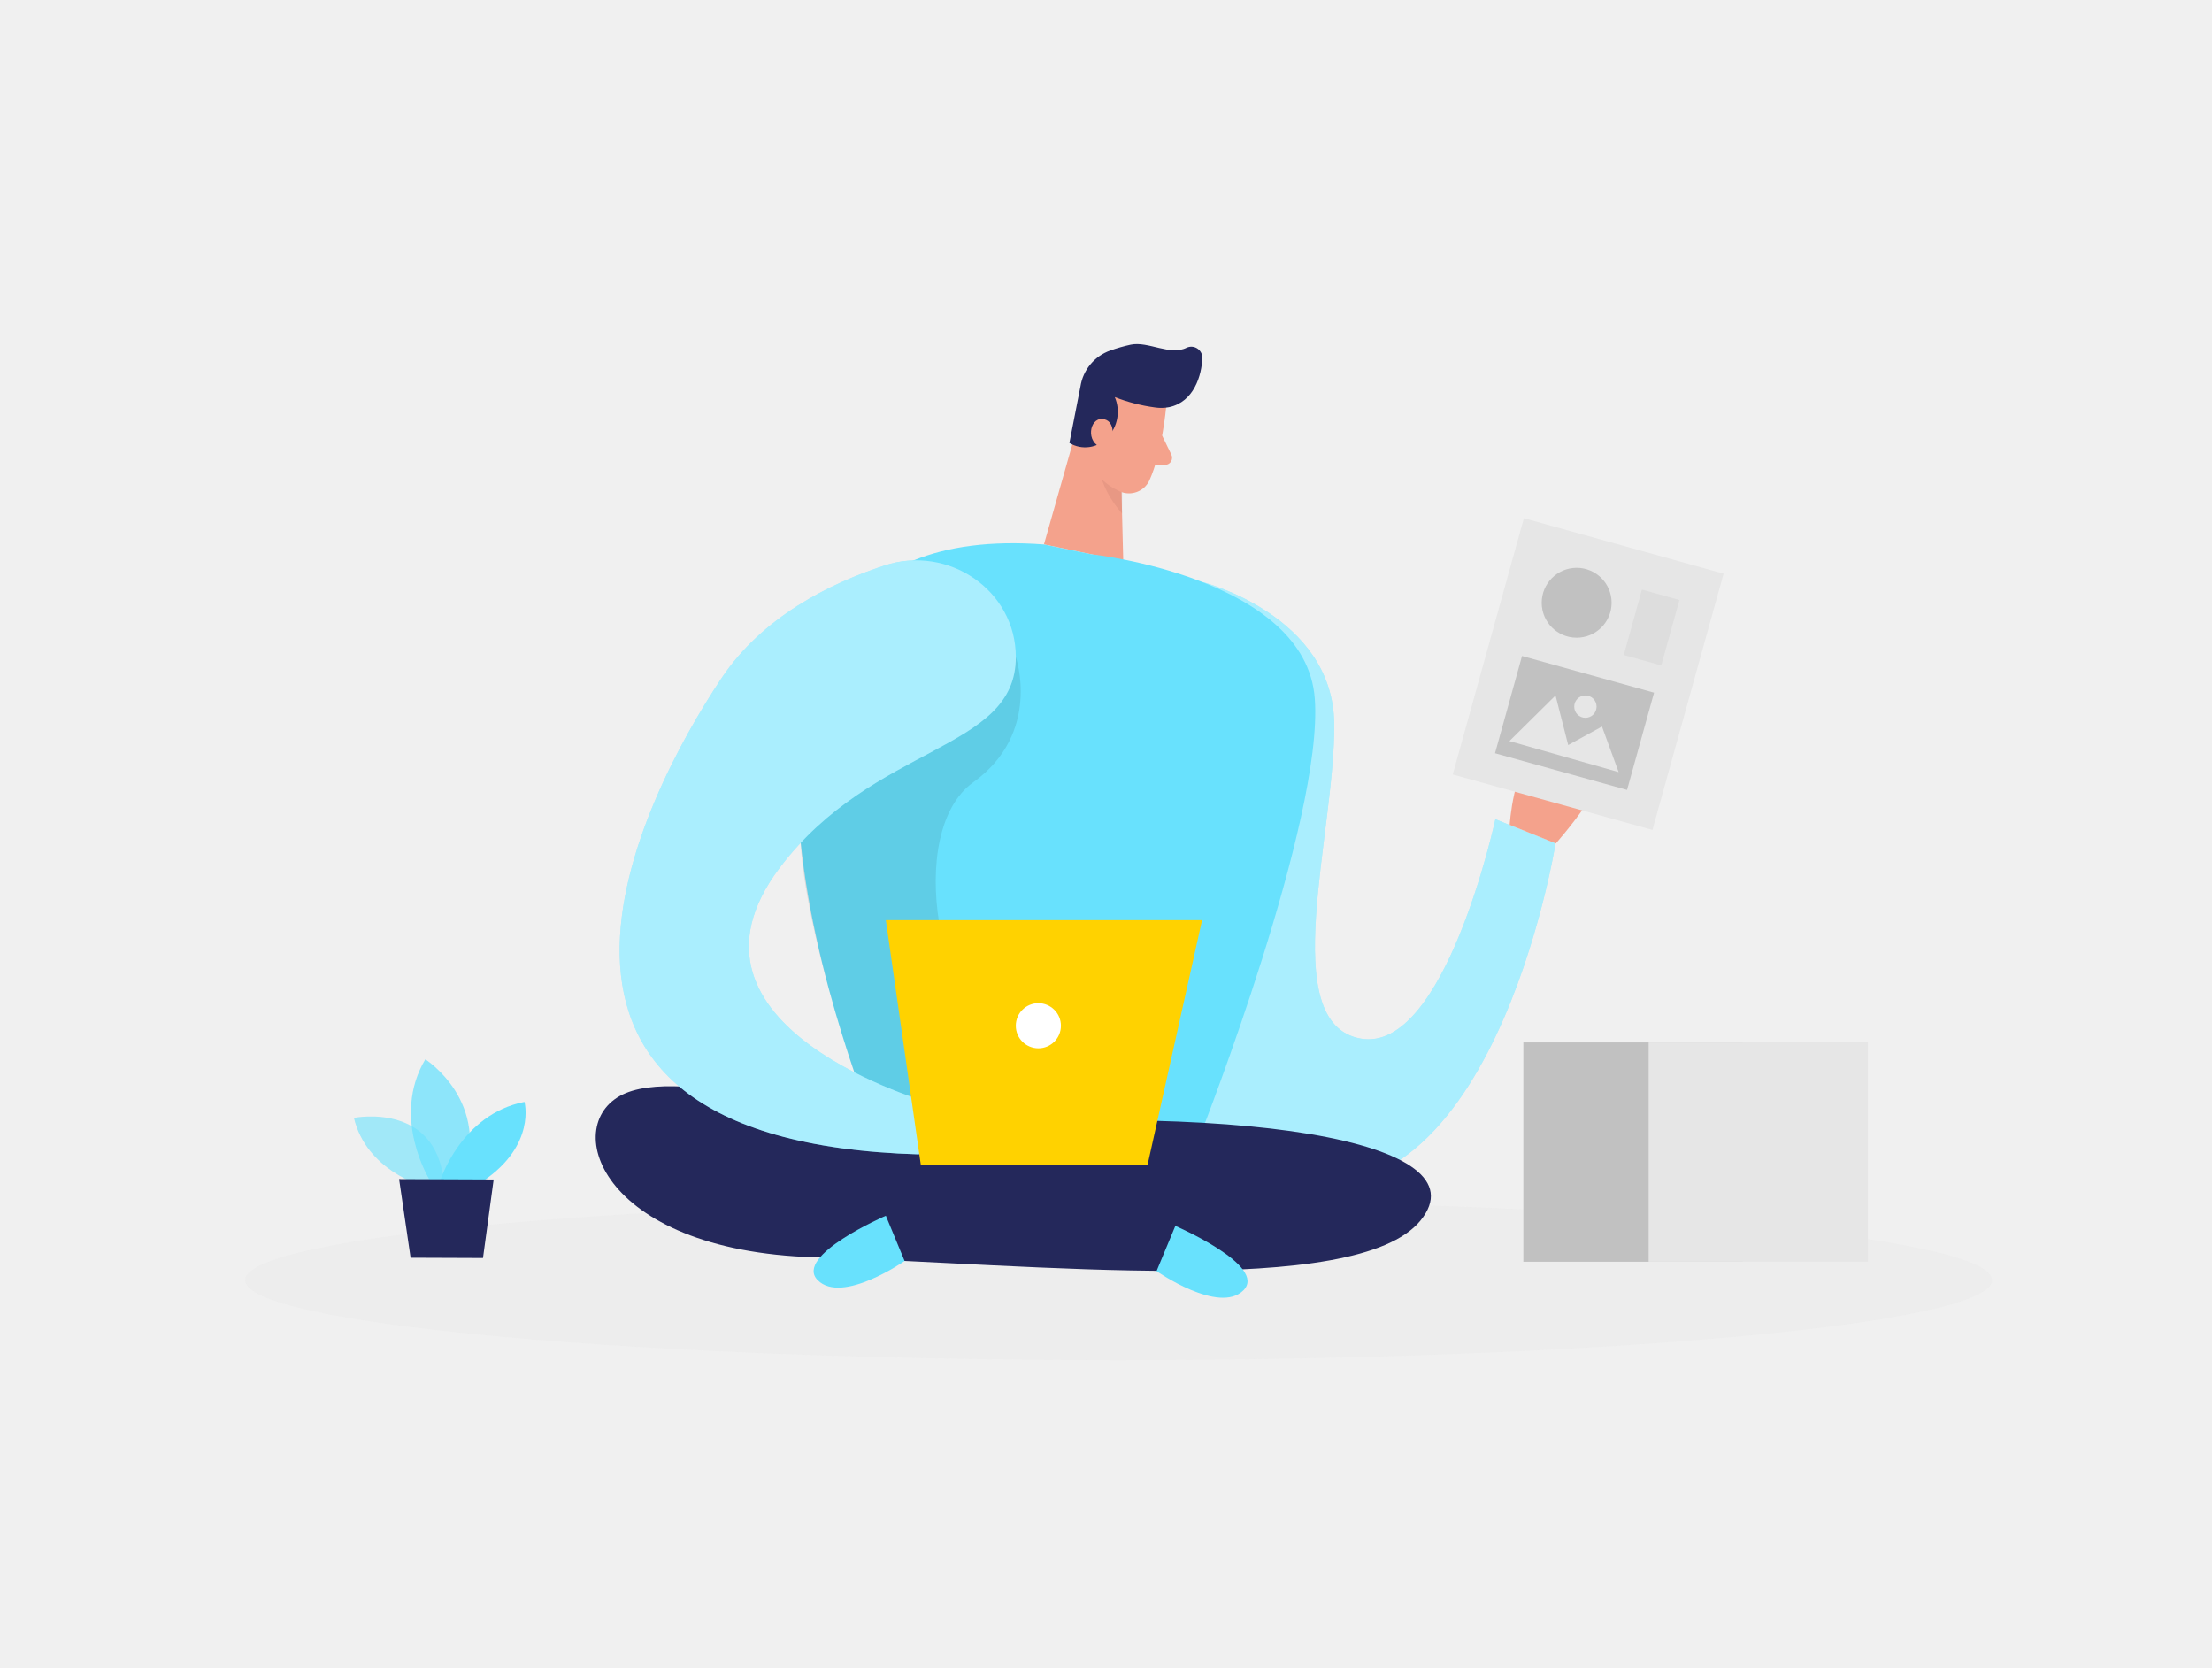
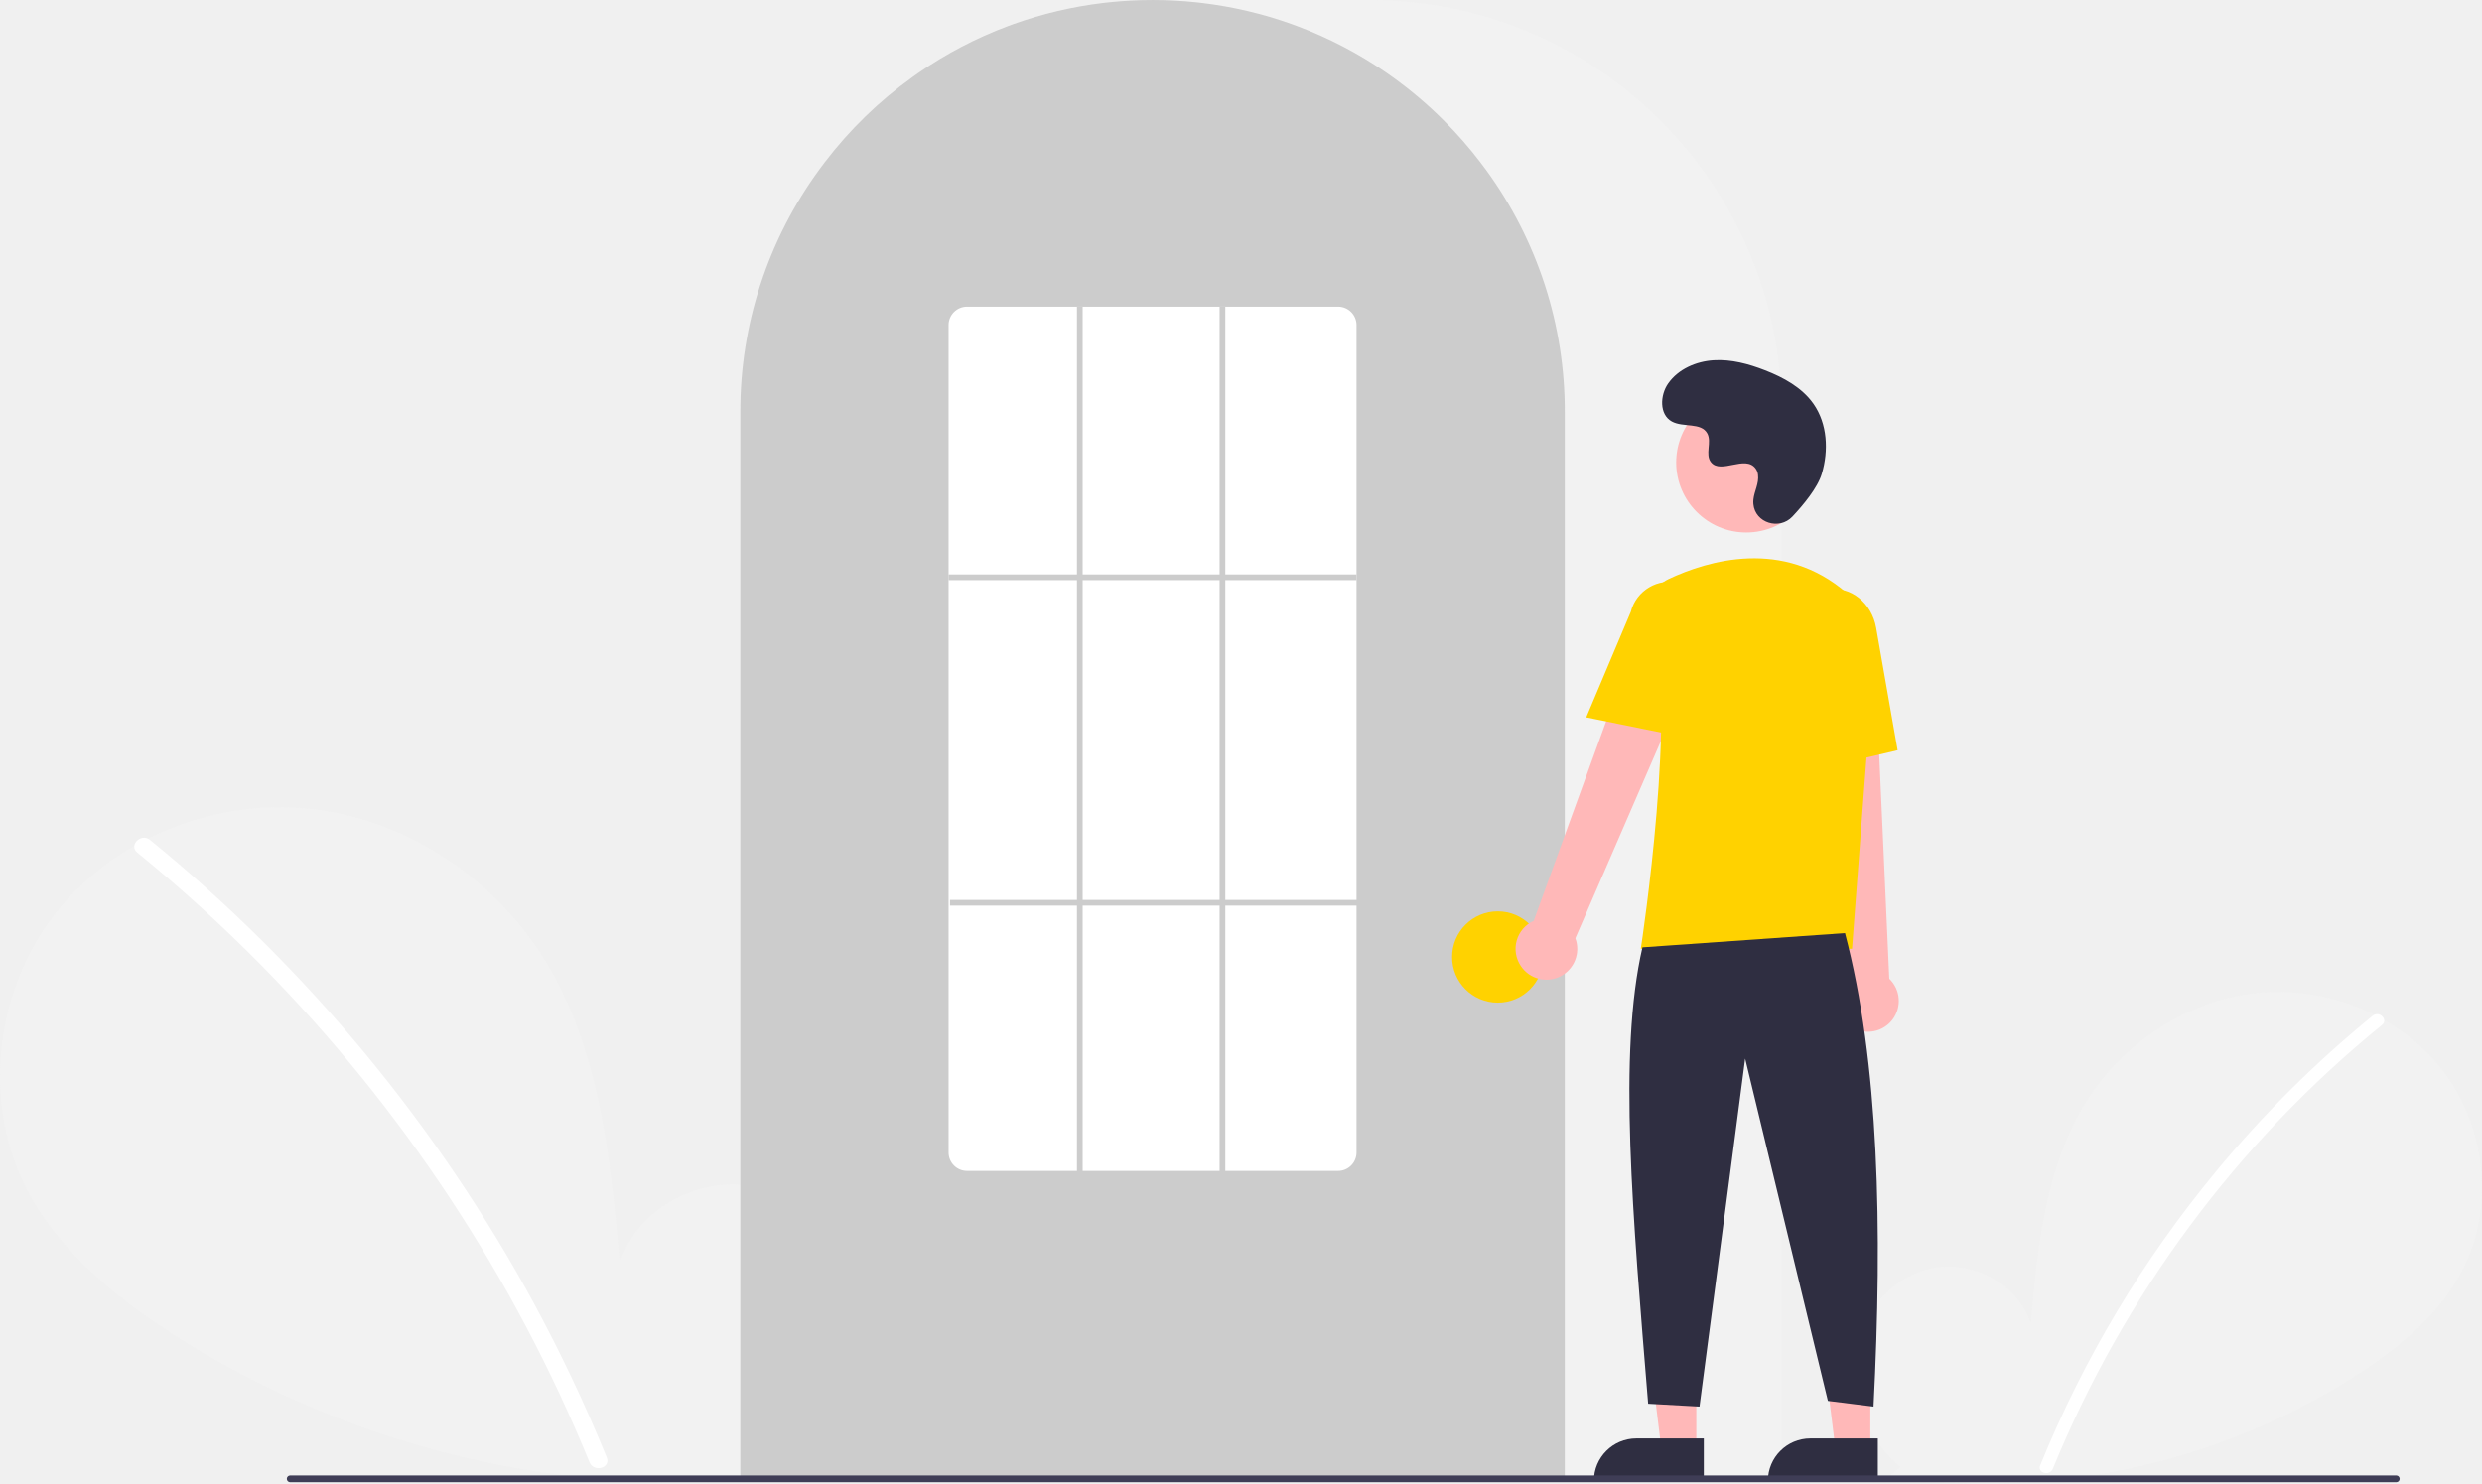
- <svg xmlns="http://www.w3.org/2000/svg" id="Layer_1" data-name="Layer 1" viewBox="0 0 400 300" width="406" height="306" class="illustration styles_illustrationTablet__1DWOa">
-   <path d="M217.37,104.48s23.73,6,23.9,25.71-10.53,54.05,4.74,56.86,24.4-39.66,24.4-39.66l10.88,4.38s-11.58,72.57-51.6,60.59S217.37,104.48,217.37,104.48Z" fill="#68e1fd" />
-   <path d="M217.37,104.48s23.73,6,23.9,25.71-10.53,54.05,4.74,56.86,24.4-39.66,24.4-39.66l10.88,4.38s-11.58,72.57-51.6,60.59S217.37,104.48,217.37,104.48Z" fill="#fff" opacity="0.44" />
-   <ellipse cx="202.28" cy="230.74" rx="157.96" ry="14.45" fill="#e6e6e6" opacity="0.3" />
-   <path d="M76.51,213.73S66.25,210.93,64,201.39c0,0,15.89-3.21,16.34,13.19Z" fill="#68e1fd" opacity="0.58" />
-   <path d="M77.76,212.72s-7.16-11.33-.85-21.92c0,0,12.07,7.67,6.71,21.94Z" fill="#68e1fd" opacity="0.73" />
-   <path d="M79.61,212.72s3.79-12,15.23-14.22c0,0,2.14,7.76-7.41,14.26Z" fill="#68e1fd" />
-   <polygon points="72.17 212.46 74.25 226.68 87.34 226.73 89.27 212.53 72.17 212.46" fill="#24285b" />
-   <polygon points="196.01 72.21 188.78 97.7 203.12 100.69 202.62 80.94 196.01 72.21" fill="#f4a28c" />
-   <path d="M202.92,85.25a9.57,9.57,0,0,1-4.37-3.36s-.37,4.84,4.35,10.22Z" fill="#ce8172" opacity="0.31" />
-   <path d="M188.78,97.71l8.5,1.76s38.9,4.19,40.48,26.15-20.39,78.06-20.39,78.06H158.43S111.2,91.9,188.78,97.71Z" fill="#68e1fd" />
-   <path d="M183.69,118.05s4.75,13.72-7.71,22.67-6.38,42.65,7.26,48.09-8.53,17.08-18,12.31-10.77-8-10.77-8-8.77-25.35-9.7-41.52S183.69,118.05,183.69,118.05Z" opacity="0.09" />
-   <path d="M158.43,203.68s-33.18-11.8-45.29-6.76-5.26,28.52,34.23,29.68,97.93,7.61,109.52-6.67S224.77,198,158.43,203.68Z" fill="#24285b" />
-   <path d="M183.69,118.05c0-12.07-12.23-20.32-23.71-16.55-10,3.27-22.15,9.34-29.54,20.44-14.22,21.32-46.7,83.65,35.75,86.05l2.42-9.18S119.12,185.12,141,156.16C158,133.64,183.74,135.15,183.69,118.05Z" fill="#68e1fd" />
-   <path d="M183.69,118.05c0-12.07-12.23-20.32-23.71-16.55-10,3.27-22.15,9.34-29.54,20.44-14.22,21.32-46.7,83.65,35.75,86.05l2.42-9.18S119.12,185.12,141,156.16C158,133.64,183.74,135.15,183.69,118.05Z" fill="#fff" opacity="0.44" />
-   <polygon points="166.51 209.87 207.52 209.87 217.37 165.64 160.19 165.64 166.51 209.87" fill="#ffd200" />
-   <path d="M273,148.41s.62-10.5,4.83-13.49,3.51,4.57,3.51,4.57,4.21-4.92,7.72-2.63-7.72,14.91-7.72,14.91Z" fill="#f4a28c" />
-   <rect x="268.45" y="97.1" width="37.48" height="48.09" transform="translate(42.89 -72.43) rotate(15.52)" fill="#e6e6e6" />
-   <rect x="272.34" y="120.86" width="24.78" height="18.25" transform="translate(45.16 -71.45) rotate(15.52)" fill="#c1c1c1" />
-   <rect x="295.14" y="106.58" width="7.04" height="12.28" transform="translate(41.05 -75.8) rotate(15.52)" fill="#c1c1c1" opacity="0.24" />
-   <path d="M210.86,73s-.72,8.06-3,13.1a4.07,4.07,0,0,1-5.4,2c-2.52-1.18-5.59-3.51-5.72-7.87l-1.15-7.38a7.27,7.27,0,0,1,4.51-7.08C205.17,63.3,211.54,68.07,210.86,73Z" fill="#f4a28c" />
-   <path d="M208.83,72.93a31.48,31.48,0,0,1-7.24-1.87,6.75,6.75,0,0,1-1.3,7.29,5.48,5.48,0,0,1-6.91,1l2-10.21a8.23,8.23,0,0,1,5.39-6.5,29.4,29.4,0,0,1,3.71-1.06c3.16-.66,7.12,2.07,10.11.55a2,2,0,0,1,2.83,1.8c-.1,3.19-1.52,8-6,8.95A7.56,7.56,0,0,1,208.83,72.93Z" fill="#24285b" />
-   <path d="M201.19,78.27s.48-3.08-1.86-3.25-3.08,4.26,0,5.23Z" fill="#f4a28c" />
-   <path d="M210.14,78l1.68,3.47a1.29,1.29,0,0,1-1.16,1.85l-3.14,0Z" fill="#f4a28c" />
-   <circle cx="187.77" cy="184.73" r="4.08" fill="#fff" />
-   <path d="M160.19,219.08s-16.73,7.25-12.32,11.66,15.71-3.47,15.71-3.47Z" fill="#68e1fd" />
-   <path d="M212.54,220.92s16.73,7.24,12.31,11.65-15.71-3.47-15.71-3.47Z" fill="#68e1fd" />
-   <circle cx="285.11" cy="108.25" r="6.32" fill="#c1c1c1" />
-   <circle cx="286.69" cy="127.03" r="2.02" fill="#e6e6e6" />
-   <polygon points="272.95 133.26 281.29 125.01 283.58 133.98 289.69 130.63 292.7 138.87 272.95 133.26" fill="#e6e6e6" />
-   <rect x="275.47" y="187.75" width="39.65" height="39.66" fill="#c1c1c1" />
-   <rect x="298.13" y="187.75" width="39.65" height="39.66" fill="#e6e6e6" />
+ <svg xmlns="http://www.w3.org/2000/svg" data-name="Layer 1" width="870" height="520.139" viewBox="0 0 870 520.139">
+   <path d="M831.092,704.187c-11.138-9.412-17.904-24.28-16.13-38.754s12.764-27.78,27.018-30.854,30.504,5.435,34.834,19.359c2.383-26.846,5.129-54.818,19.402-77.68,12.924-20.701,35.309-35.514,59.569-38.164s49.803,7.359,64.933,26.507,18.835,46.985,8.238,68.969c-7.806,16.195-22.188,28.247-37.257,38.052a240.452,240.452,0,0,1-164.454,35.977Z" transform="translate(-165 -189.9307)" fill="#f2f2f2" />
+   <path d="M996.728,546.01a393.414,393.414,0,0,0-54.826,54.442,394.561,394.561,0,0,0-61.752,103.194c-1.112,2.725,3.313,3.911,4.412,1.216A392.342,392.342,0,0,1,999.963,549.245c2.284-1.86-.97-5.08-3.236-3.236Z" transform="translate(-165 -189.9307)" fill="#fff" />
+   <path d="M445.067,701.63c15.299-12.927,24.591-33.348,22.154-53.228s-17.531-38.156-37.11-42.377-41.897,7.464-47.844,26.59c-3.273-36.873-7.044-75.292-26.648-106.693-17.751-28.433-48.497-48.778-81.818-52.418s-68.404,10.107-89.185,36.407-25.869,64.535-11.315,94.729c10.722,22.243,30.475,38.797,51.172,52.264,66.03,42.965,147.939,60.884,225.877,49.415" transform="translate(-165 -189.9307)" fill="#f2f2f2" />
+   <path d="M217.567,484.373a540.355,540.355,0,0,1,75.304,74.777A548.076,548.076,0,0,1,352.257,647.04a545.835,545.835,0,0,1,25.43,53.846c1.527,3.743-4.55,5.372-6.06,1.671a536.36,536.36,0,0,0-49.009-92.727A539.734,539.734,0,0,0,256.889,528.632a538.441,538.441,0,0,0-43.766-39.815c-3.138-2.555,1.332-6.978,4.444-4.444Z" transform="translate(-165 -189.9307)" fill="#fff" />
+   <path d="M789.5,708.931h-365v-374.5c0-79.678,64.822-144.5,144.5-144.5h76c79.677,0,144.5,64.822,144.5,144.5Z" transform="translate(-165 -189.9307)" fill="#f2f2f2" />
+   <path d="M713.5,708.931h-289v-374.5a143.382,143.382,0,0,1,27.596-84.944c.664-.905,1.326-1.798,2.009-2.681a144.466,144.466,0,0,1,30.754-29.851c.66-.48,1.322-.952,1.994-1.423a144.16,144.16,0,0,1,31.472-16.459c.661-.25,1.334-.501,2.007-.742a144.02,144.02,0,0,1,31.108-7.336c.658-.09,1.333-.16,2.008-.23a146.288,146.288,0,0,1,31.105,0c.673.07,1.349.141,2.014.231a143.995,143.995,0,0,1,31.1,7.335c.673.241,1.346.492,2.009.743a143.799,143.799,0,0,1,31.106,16.216c.672.461,1.344.933,2.006,1.405a145.987,145.987,0,0,1,18.384,15.564,144.305,144.305,0,0,1,12.724,14.551c.681.88,1.343,1.773,2.005,2.677A143.382,143.382,0,0,1,713.5,334.431Z" transform="translate(-165 -189.9307)" fill="#ccc" />
+   <circle cx="525" cy="335.5" r="16" fill="#ffd200" />
+   <polygon points="594.599 507.783 582.339 507.783 576.506 460.495 594.601 460.496 594.599 507.783" fill="#ffb8b8" />
+   <path d="M573.582,504.28h23.644a0,0,0,0,1,0,0v14.887a0,0,0,0,1,0,0H558.695a0,0,0,0,1,0,0v0a14.887,14.887,0,0,1,14.887-14.887Z" fill="#2f2e41" />
+   <polygon points="655.599 507.783 643.339 507.783 637.506 460.495 655.601 460.496 655.599 507.783" fill="#ffb8b8" />
+   <path d="M634.582,504.28h23.644a0,0,0,0,1,0,0v14.887a0,0,0,0,1,0,0H619.695a0,0,0,0,1,0,0v0a14.887,14.887,0,0,1,14.887-14.887Z" fill="#2f2e41" />
+   <path d="M698.098,528.6a10.743,10.743,0,0,1,4.511-15.843l41.676-114.867L764.791,409.082,717.206,518.853a10.801,10.801,0,0,1-19.109,9.748Z" transform="translate(-165 -189.9307)" fill="#ffb8b8" />
+   <path d="M814.336,550.184a10.743,10.743,0,0,1-2.893-16.217L798.533,412.458l23.338,1.066L827.236,533.045a10.801,10.801,0,0,1-12.9,17.139Z" transform="translate(-165 -189.9307)" fill="#ffb8b8" />
+   <circle cx="612.106" cy="162.123" r="24.561" fill="#ffb8b8" />
+   <path d="M814.18,522.549H740.133l.089-.576c.133-.861,13.197-86.439,3.562-114.436a11.813,11.813,0,0,1,6.069-14.584h0c13.772-6.485,40.208-14.471,62.52,4.909a28.234,28.234,0,0,1,9.459,23.396Z" transform="translate(-165 -189.9307)" fill="#ffd200" />
+   <path d="M754.354,448.181,721.018,441.418l15.626-37.03a13.997,13.997,0,0,1,27.106,6.998Z" transform="translate(-165 -189.9307)" fill="#ffd200" />
+   <path d="M797.05,460.739l-2.004-45.941c-1.52-8.636,3.424-16.8,11.027-18.135,7.605-1.33,15.032,4.66,16.558,13.36l7.533,42.928Z" transform="translate(-165 -189.9307)" fill="#ffd200" />
+   <path d="M811.716,517.049c11.915,45.377,13.214,103.069,10,166l-16-2-29-120-16,122-18-1c-5.377-66.03-10.613-122.715-2-160Z" transform="translate(-165 -189.9307)" fill="#2f2e41" />
+   <path d="M793.289,371.035c-4.582,4.881-13.091,2.261-13.688-4.407a8.055,8.055,0,0,1,.01-1.556c.308-2.954,2.015-5.635,1.606-8.754a4.59,4.59,0,0,0-.84-2.149c-3.651-4.889-12.222,2.187-15.668-2.239-2.113-2.714.371-6.987-1.251-10.021-2.14-4.004-8.479-2.029-12.454-4.221-4.423-2.439-4.158-9.225-1.247-13.353,3.551-5.034,9.776-7.72,15.923-8.107s12.253,1.275,17.992,3.511c6.521,2.541,12.988,6.054,17.001,11.788,4.88,6.973,5.35,16.348,2.909,24.502C802.098,360.99,797.031,367.049,793.289,371.035Z" transform="translate(-165 -189.9307)" fill="#2f2e41" />
+   <path d="M1004.982,709.574h-738.294a1.191,1.191,0,0,1,0-2.381h738.294a1.191,1.191,0,0,1,0,2.381Z" transform="translate(-165 -189.9307)" fill="#3f3d56" />
+   <path d="M634,600.431H504a6.465,6.465,0,0,1-6.5-6.415V303.846a6.465,6.465,0,0,1,6.5-6.415H634a6.465,6.465,0,0,1,6.5,6.415V594.015A6.465,6.465,0,0,1,634,600.431Z" transform="translate(-165 -189.9307)" fill="#fff" />
+   <rect x="332.5" y="201.39" width="143" height="2" fill="#ccc" />
+   <rect x="333" y="315.5" width="143" height="2" fill="#ccc" />
+   <rect x="377.5" y="107.5" width="2" height="304" fill="#ccc" />
+   <rect x="427.5" y="107.5" width="2" height="304" fill="#ccc" />
</svg>
